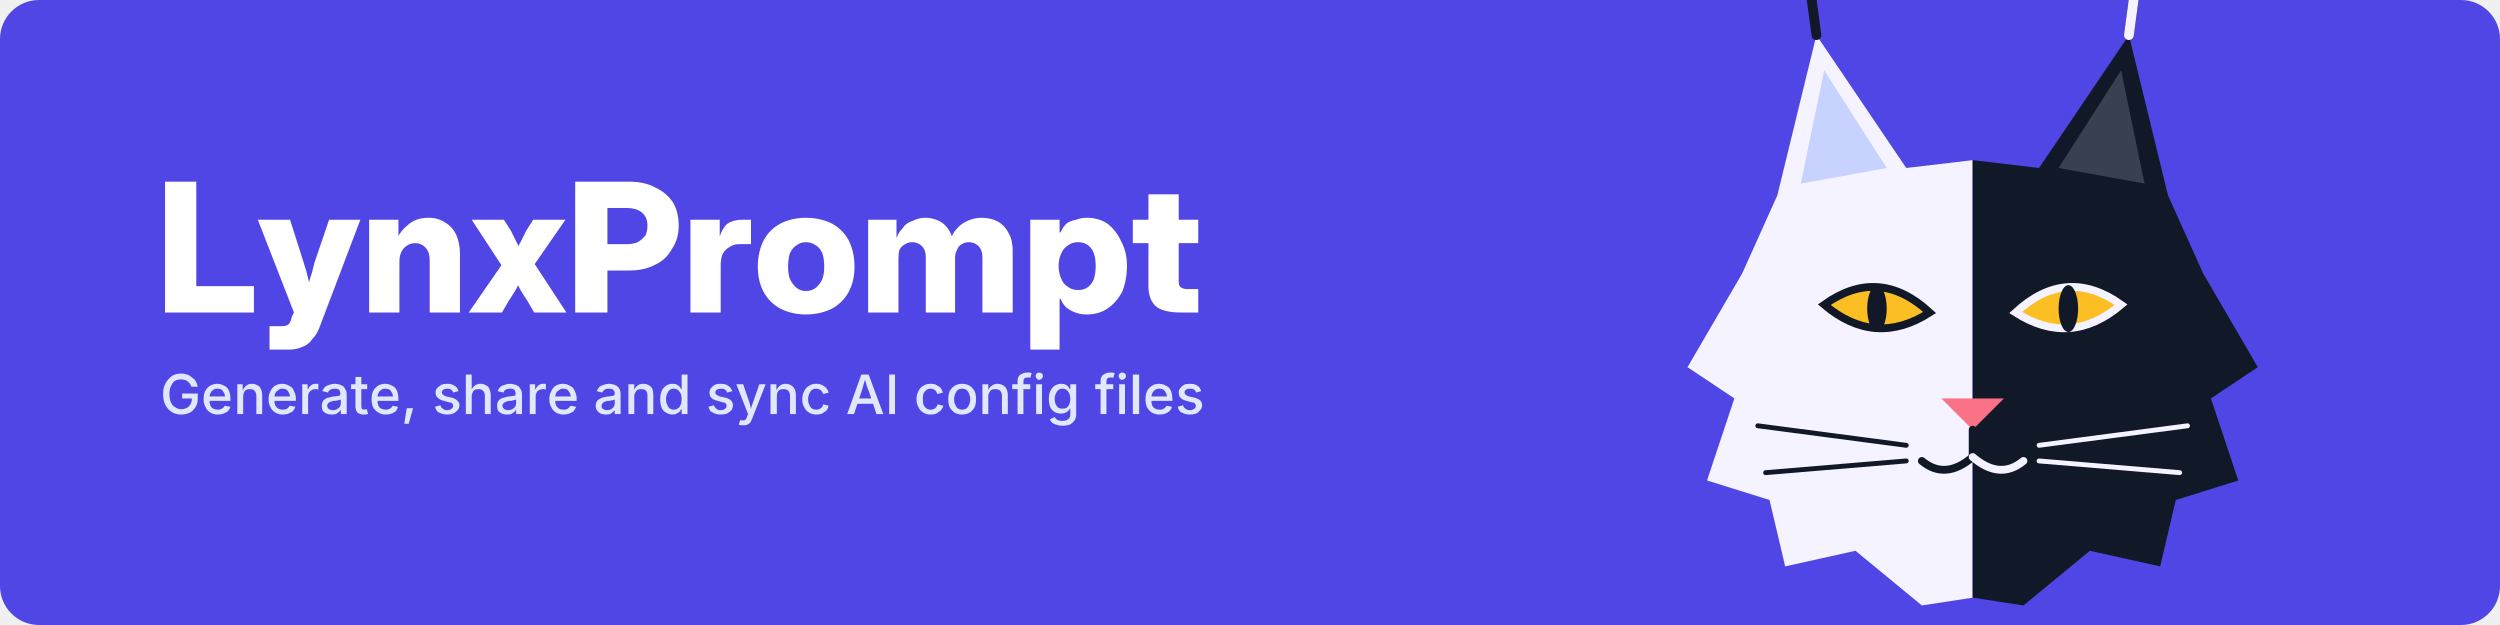
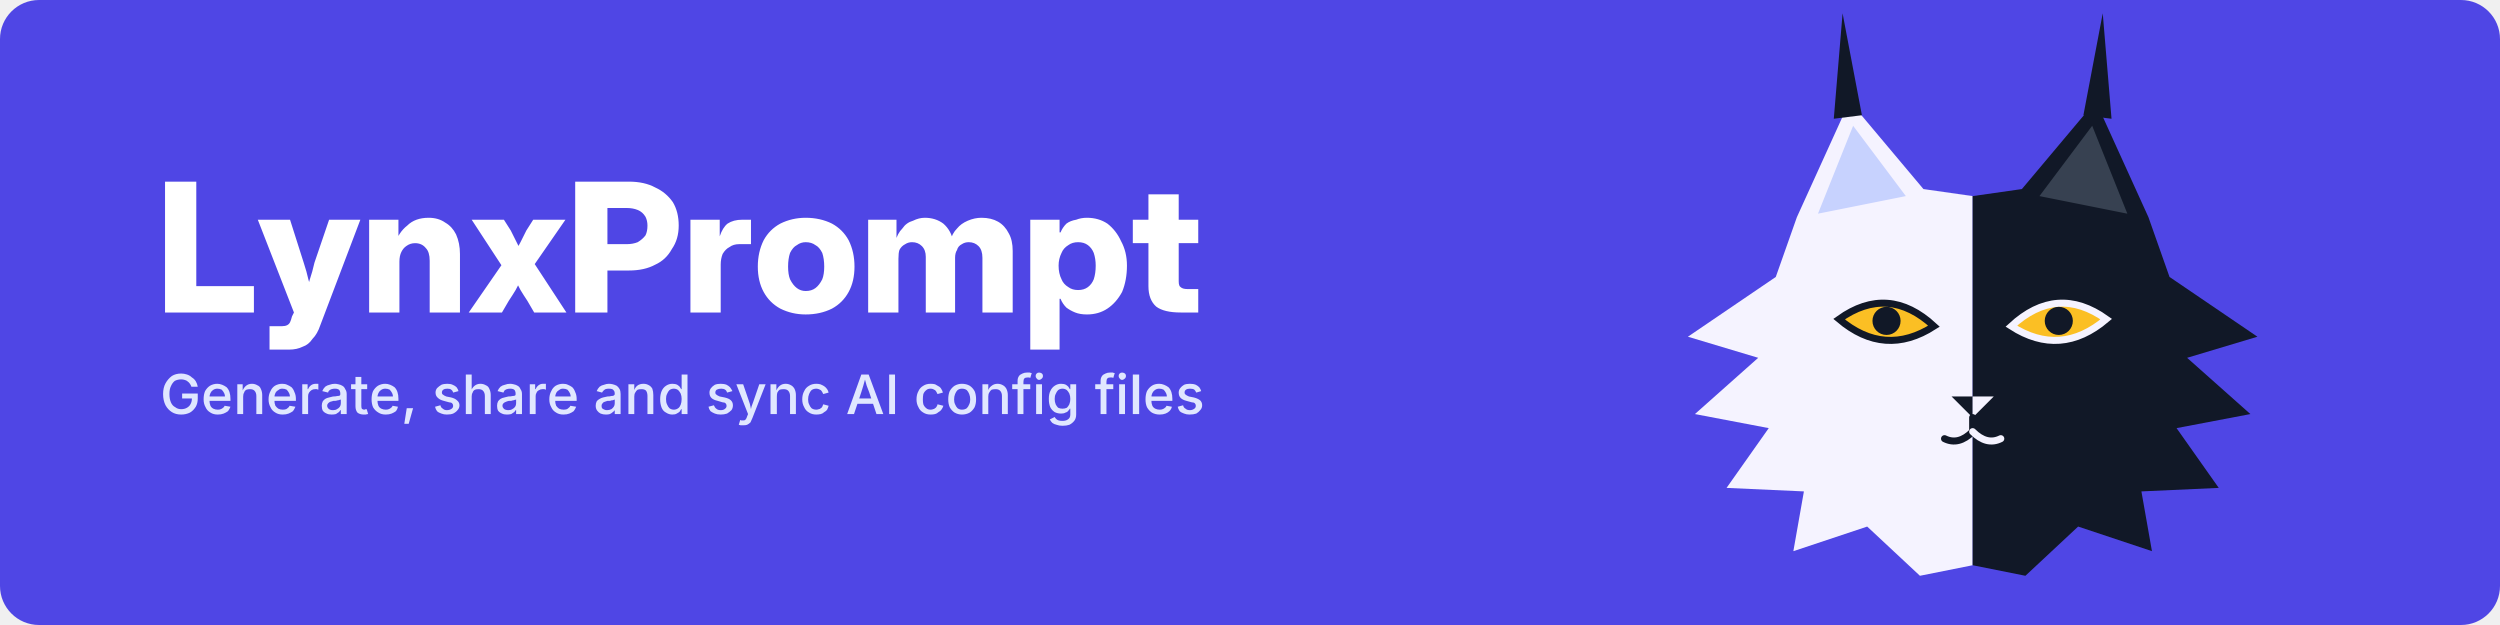
<svg xmlns="http://www.w3.org/2000/svg" viewBox="0 0 1280 320" width="1280" height="320" role="img" aria-label="LynxPrompt: Generate, share and sync AI config files">
  <defs>
    <clipPath id="r">
      <rect width="1280" height="320" rx="20" />
    </clipPath>
  </defs>
  <g clip-path="url(#r)">
    <rect width="1280" height="320" fill="#4f46e5" />
-     <g transform="translate(1010 170)">
-       <path d="M0 -88L-34 -84L-80 -152L-100 -70L-118 -30L-146 18L-122 34L-136 76L-104 86L-96 120L-60 112L-26 140L0 136Z" fill="#f5f3ff" />
-       <path d="M0 -88L34 -84L80 -152L100 -70L118 -30L146 18L122 34L136 76L104 86L96 120L60 112L26 140L0 136Z" fill="#111827" />
-       <path d="M-44 -84L-76 -134L-88 -76Z" fill="#c7d2fe" />
-       <path d="M44 -84L76 -134L88 -76Z" fill="#374151" />
-       <path d="M-80 -152L-84 -182M80 -152L84 -182" stroke-width="5" stroke-linecap="round" stroke="#111827" />
-       <path d="M80 -152L84 -182" stroke-width="5" stroke-linecap="round" stroke="#f5f3ff" />
+     <g transform="translate(1010 176) scale(.9)">
+       <path d="M0 -84 L-28 -88 L-70 -138 L-100 -72 L-112 -38 L-162 -4 L-122 8 L-158 40 L-116 48 L-140 82 L-96 84 L-102 118 L-60 104 L-30 132 L0 126Z" fill="#f5f3ff" />
+       <path d="M0 -84 L28 -88 L70 -138 L100 -72 L112 -38 L162 -4 L122 8 L158 40 L116 48 L140 82 L96 84 L102 118 L60 104 L30 132 L0 126Z" fill="#111827" />
+       <path d="M-38 -84L-68 -124L-88 -74Z" fill="#c7d2fe" />
+       <path d="M38 -84L68 -124L88 -74Z" fill="#374151" />
+       <path d="M-63 -130L-74 -188L-79 -128ZM63 -130L74 -188L79 -128Z" fill="#111827" />
      <path d="M-22 -10Q-48 -34 -76 -14Q-50 8 -22 -10Z" fill="#fbbf24" stroke="#111827" stroke-width="4" />
-       <ellipse cx="-49" cy="-12" rx="5" ry="12" fill="#111827" />
+       <circle cx="-49" cy="-13" r="8" fill="#111827" />
      <path d="M22 -10Q48 -34 76 -14Q50 8 22 -10Z" fill="#fbbf24" stroke="#f5f3ff" stroke-width="4" />
-       <ellipse cx="49" cy="-12" rx="5" ry="12" fill="#111827" />
-       <path d="M-16 34L16 34L0 50Z" fill="#fb7185" />
-       <path d="M0 50V64M0 64Q-14 76 -26 66" stroke="#111827" stroke-width="4" fill="none" stroke-linecap="round" />
-       <path d="M0 64Q14 76 26 66" stroke="#f5f3ff" stroke-width="4" fill="none" stroke-linecap="round" />
-       <path d="M-34 58L-110 48M-34 66L-106 72" stroke="#111827" stroke-width="2.5" stroke-linecap="round" />
-       <path d="M34 58L110 48M34 66L106 72" stroke="#f5f3ff" stroke-width="2.5" stroke-linecap="round" />
+       <circle cx="49" cy="-13" r="8" fill="#111827" />
+       <path d="M-12 30L0 30L0 42Z" fill="#111827" />
+       <path d="M12 30L0 30L0 42Z" fill="#f5f3ff" />
+       <path d="M0 42V50Q-8 58 -16 54" stroke="#111827" stroke-width="4" fill="none" stroke-linecap="round" stroke-linejoin="round" />
+       <path d="M0 50Q8 58 16 54" stroke="#f5f3ff" stroke-width="4" fill="none" stroke-linecap="round" />
    </g>
    <path transform="scale(0.5)" fill="#fff" d="m169 320v-134h32v107h59v27zm107 38v-24h13q3 0 5-1 2-1 3-3 1-2 2-6l2-4-37-95h33l14 44q3 9 5 18 3 9 5 18h-9q3-9 5-18 3-9 5-18l15-44h32l-41 108q-3 9-8 14-4 6-10 8-6 3-14 3-5 0-10 0-5 0-10 0zm133-90v52h-31v-95h30v26h-4q4-13 13-20 8-8 22-8 10 0 17 5 7 4 11 12 4 9 4 20v60h-31v-53q0-9-4-13-4-5-11-5-5 0-9 3-3 2-5 6-2 4-2 10zm71 52l38-55-1 12-34-52h33l7 11q3 6 6 12 3 6 6 12h-9q4-6 7-12 3-6 6-12l7-11h33l-36 52 1-12 36 55h-33l-7-12q-4-6-7-11-3-6-6-11h7q-3 5-6 11-3 5-7 11l-7 12zm109 0v-134h55q16 0 27 6 11 5 18 15 6 10 6 24 0 14-7 24-6 11-17 16-11 6-27 6h-36v-27h34q6 0 11-2 5-3 8-7 2-4 2-10 0-5-2-9-3-5-8-7-5-2-11-2h-20v107zm118 0v-95h30v17q3-9 8-13 6-4 15-4 3 0 5 0 2 0 4 0v25q-2 0-5 0-4 0-7 0-6 0-10 3-4 2-7 7-2 5-2 11v49zm118 2q-14 0-26-6-11-6-17-17-6-11-6-26 0-15 6-27 6-11 17-17 12-6 26-6 15 0 27 6 11 6 17 17 6 12 6 27 0 15-6 26-6 11-17 17-12 6-27 6zm0-24q6 0 10-3 4-3 7-9 2-5 2-13 0-8-2-14-3-6-7-8-4-3-10-3-5 0-9 3-4 2-7 8-2 6-2 14 0 8 2 13 3 6 7 9 4 3 9 3zm64 22v-95h29v22h-1q2-8 7-13 4-6 11-8 6-3 12-3 11 0 19 6 8 7 10 18h-3q2-8 7-13 4-5 11-8 7-3 14-3 10 0 17 4 7 4 11 12 4 7 4 18v63h-31v-56q0-8-4-12-4-4-10-4-4 0-7 2-4 2-5 6-2 3-2 8v56h-30v-57q0-7-4-11-4-4-10-4-4 0-7 2-4 2-6 6-1 3-1 9v55zm166 38v-133h30v13h1q2-5 6-9 4-3 10-4 5-2 11-2 12 0 21 6 9 7 14 18 6 11 6 25 0 15-5 27-6 11-15 17-9 6-21 6-7 0-12-2-5-2-9-5-4-4-6-9h-1v52zm49-61q6 0 10-3 4-3 6-8 2-6 2-14 0-7-2-13-2-5-6-8-4-3-10-3-6 0-10 3-5 3-7 8-3 6-3 13 0 8 3 14 2 5 7 8 4 3 10 3zm123-72v24h-67v-24zm-51-26h31v89q0 5 2 6 2 2 7 2 2 0 6 0 3 0 5 0v24q-3 0-8 0-5 0-10 0-17 0-25-6-8-7-8-21z" />
    <path transform="scale(0.25)" fill="#e0e7ff" d="m371 849q-11 0-19-5-8-5-13-14-5-10-5-23 0-13 5-22 5-9 13-15 8-5 19-5 6 0 12 2 6 2 10 6 5 3 8 8 3 5 4 11h-13q-1-3-3-6-2-3-5-5-2-2-6-3-3-1-7-1-7 0-13 3-5 4-8 11-3 6-3 16 0 10 3 17 3 7 9 10 5 4 12 4 7 0 12-3 5-3 7-7 3-5 3-12h3-23v-10h32v10q0 10-4 17-5 8-12 12-8 4-18 4zm75 0q-9 0-15-4-7-4-10-11-4-7-4-16 0-10 3-17 4-7 10-11 7-4 15-4 5 0 10 2 5 2 9 5 4 4 6 10 2 6 2 14v4h-48v-9h42l-5 3q0-6-2-10-2-4-5-7-4-2-9-2-5 0-9 3-3 2-5 6-2 4-2 9v6q0 6 2 11 2 4 6 6 4 2 9 2 4 0 6-1 3-1 5-3 2-1 3-4l12 2q-2 5-5 9-4 3-9 5-5 2-12 2zm52-37v36h-12v-61h11v15h-1q3-8 8-12 5-4 12-4 6 0 11 3 5 2 7 7 3 6 3 13v39h-12v-37q0-7-4-11-3-3-9-3-4 0-7 1-4 2-5 6-2 3-2 8zm81 37q-9 0-15-4-7-4-10-11-4-7-4-16 0-10 4-17 3-7 9-11 7-4 15-4 6 0 10 2 5 2 9 5 4 4 6 10 3 6 3 14v4h-49v-9h42l-5 3q0-6-2-10-2-4-5-7-4-2-9-2-5 0-8 3-4 2-6 6-2 4-2 9v6q0 6 2 11 3 4 6 6 4 2 9 2 4 0 7-1 2-1 4-3 2-1 3-4l12 2q-2 5-5 9-4 3-9 5-5 2-12 2zm40-1v-61h11v10h1q2-5 6-8 4-3 10-3 1 0 2 0 2 0 3 0v12q-1 0-3-1-2 0-4 0-4 0-7 2-3 2-5 5-2 3-2 7v37zm60 1q-6 0-10-2-5-2-8-6-2-4-2-10 0-5 2-9 2-3 5-5 3-2 8-3 4-1 8-2 5 0 9-1 3 0 5-1 1-1 1-3 0-4-1-6-1-3-4-4-2-1-6-1-4 0-7 1-3 1-5 3-2 2-2 4l-12-3q2-5 6-9 4-3 9-4 5-2 11-2 3 0 7 1 5 1 8 3 4 2 6 7 3 4 3 10v41h-12v-8h-1q-1 2-3 4-3 2-6 4-4 1-9 1zm3-9q5 0 8-2 4-2 6-5 2-3 2-7v-8q-1 1-3 1-2 1-4 1-3 1-5 1-2 0-3 0-4 1-7 2-2 1-4 3-2 2-2 5 0 3 2 5 1 2 4 3 2 1 6 1zm70-53v10h-33v-10zm-24-15h12v59q0 4 1 6 2 2 5 2 1 0 3-1 1 0 2 0l3 10q-2 0-5 1-2 0-4 0-8 0-13-4-4-5-4-13zm62 77q-9 0-15-4-7-4-11-11-3-7-3-16 0-10 3-17 4-7 10-11 7-4 15-4 5 0 10 2 5 2 9 5 4 4 6 10 2 6 2 14v4h-48v-9h42l-5 3q0-6-2-10-2-4-5-7-4-2-9-2-5 0-9 3-3 2-5 6-2 4-2 9v6q0 6 2 11 2 4 6 6 4 2 9 2 4 0 6-1 3-1 5-3 2-1 3-4l11 2q-1 5-4 9-4 3-9 5-5 2-12 2zm38 19l5-32h13l-9 32zm87-19q-6 0-11-2-6-2-9-5-3-4-4-9l11-3q1 5 5 7 3 3 8 3 6 0 10-3 3-2 3-6 0-3-2-5-2-2-6-2l-11-3q-8-2-12-6-5-4-5-11 0-5 3-9 4-4 9-7 5-2 12-2 7 0 11 2 5 2 8 5 3 4 4 8l-11 3q-1-4-4-6-2-2-8-2-5 0-8 2-3 2-3 6 0 3 2 4 2 2 7 4l10 2q8 2 12 6 5 4 5 10 0 6-4 10-3 4-9 7-5 2-13 2zm51-37v36h-12v-81h12v35h-2q3-8 8-12 5-4 12-4 6 0 11 3 5 2 7 7 3 6 3 13v39h-12v-37q0-7-4-11-3-3-9-3-4 0-7 1-4 2-5 6-2 3-2 8zm72 37q-6 0-10-2-5-2-8-6-2-4-2-10 0-5 2-9 2-3 5-5 3-2 8-3 4-1 8-2 5 0 9-1 3 0 5-1 1-1 1-3 0-4-1-6-1-3-4-4-2-1-6-1-4 0-7 1-3 1-5 3-1 2-2 4l-12-3q2-5 6-9 4-3 9-4 5-2 11-2 3 0 7 1 5 1 8 3 4 2 6 7 3 4 3 10v41h-12v-8h-1q-1 2-3 4-3 2-6 4-4 1-9 1zm3-9q5 0 8-2 4-2 6-5 2-3 2-7v-8q-1 1-3 1-2 1-4 1-2 1-5 1-2 0-3 0-4 1-6 2-3 1-5 3-2 2-2 5 0 3 2 5 1 2 4 3 3 1 6 1zm44 8v-61h11v10h1q2-5 6-8 4-3 9-3 2 0 3 0 2 0 3 0v12q-1 0-3-1-2 0-4 0-4 0-7 2-4 2-5 5-2 3-2 7v37zm69 1q-9 0-15-4-7-4-10-11-4-7-4-16 0-10 4-17 3-7 9-11 7-4 15-4 6 0 10 2 5 2 9 5 4 4 6 10 3 6 3 14v4h-49v-9h42l-5 3q0-6-2-10-2-4-5-7-4-2-9-2-5 0-8 3-4 2-6 6-2 4-2 9v6q0 6 2 11 3 4 6 6 4 2 9 2 4 0 7-1 2-1 4-3 2-1 3-4l12 2q-2 5-5 9-4 3-9 5-5 2-12 2zm87 0q-6 0-11-2-4-2-7-6-3-4-3-10 0-5 2-9 2-3 6-5 3-2 7-3 4-1 9-2 5 0 8-1 4 0 5-1 2-1 2-3 0-4-1-6-2-3-4-4-3-1-7-1-4 0-7 1-2 1-4 3-2 2-3 4l-11-3q2-5 6-9 4-3 9-4 5-2 10-2 4 0 8 1 4 1 8 3 3 2 6 7 2 4 2 10v41h-12v-8q-1 2-4 4-2 2-6 4-3 1-8 1zm2-9q5 0 9-2 3-2 5-5 2-3 2-7v-8q-1 1-2 1-2 1-5 1-2 1-4 1-2 0-4 0-3 1-6 2-3 1-4 3-2 2-2 5 0 3 1 5 2 2 5 3 2 1 5 1zm56-28v36h-12v-61h12v15h-1q2-8 7-12 5-4 13-4 6 0 11 3 4 2 7 7 2 6 2 13v39h-12v-37q0-7-3-11-3-3-9-3-5 0-8 1-3 2-5 6-2 3-2 8zm78 37q-7 0-13-4-6-3-9-10-3-8-3-17 0-10 3-17 3-7 9-11 6-4 13-4 6 0 10 2 3 2 5 4 2 3 3 5h1v-30h12v81h-12v-10h-1q-1 2-3 5-2 2-6 4-3 2-9 2zm3-10q5 0 9-3 3-2 5-7 2-5 2-12 0-6-2-11-2-4-5-7-4-3-9-3-5 0-9 3-3 3-5 8-2 4-2 10 0 7 2 11 2 5 5 8 4 3 9 3zm96 10q-7 0-12-2-5-2-9-5-3-4-4-9l11-3q2 5 5 7 3 3 9 3 6 0 9-3 3-2 3-6 0-3-2-5-2-2-6-2l-10-3q-9-2-13-6-4-4-4-11 0-5 3-9 3-4 8-7 5-2 12-2 7 0 12 2 4 2 7 5 3 4 5 8l-11 3q-1-4-4-6-3-2-8-2-5 0-9 2-3 2-3 6 0 3 2 4 2 2 7 4l10 2q9 2 13 6 4 4 4 10 0 6-3 10-4 4-9 7-6 2-13 2zm37 21l3-10 2 1q3 0 5 0 3 0 4-2 2-2 3-6l2-5-24-61h14l12 35q2 5 3 11 1 6 3 12h-4q2-6 3-12 2-6 4-11l12-35h13l-27 69q-2 5-4 9-3 3-7 5-3 1-8 1-3 0-5 0-3-1-4-1zm78-58v36h-13v-61h12v15h-1q3-8 8-12 5-4 12-4 6 0 11 3 4 2 7 7 3 6 3 13v39h-12v-37q0-7-4-11-3-3-9-3-4 0-8 1-3 2-5 6-1 3-1 8zm81 37q-9 0-15-4-7-4-10-11-4-7-4-16 0-10 4-17 3-7 10-11 6-4 15-4 4 0 8 1 5 2 8 4 3 2 6 6 2 3 3 7l-11 3q-1-2-2-4-1-2-3-4-2-1-4-2-3-1-5-1-6 0-10 3-3 3-5 8-2 5-2 11 0 6 2 10 2 5 5 8 4 3 10 3 2 0 5-1 2 0 4-2 2-1 3-3 1-3 2-5l11 3q-1 4-3 8-2 3-6 5-3 3-7 4-5 1-9 1zm63-1l29-81h15l30 81h-14l-15-45q-2-6-5-13-2-8-5-18h3q-3 10-5 18-2 7-4 13l-15 45zm16-21v-11h42v11zm82-60v81h-12v-81zm73 82q-9 0-15-4-7-4-10-11-4-7-4-16 0-10 4-17 3-7 10-11 6-4 15-4 5 0 9 1 4 2 7 4 4 2 6 6 2 3 3 7l-11 3q-1-2-2-4-1-2-3-4-2-1-4-2-2-1-5-1-6 0-9 3-4 3-6 8-1 5-1 11 0 6 1 10 2 5 6 8 3 3 9 3 3 0 5-1 2 0 4-2 2-1 3-3 2-3 2-5l12 3q-1 4-4 8-2 3-6 5-3 3-7 4-4 1-9 1zm64 0q-8 0-15-4-6-4-10-11-3-7-3-16 0-10 3-17 4-7 10-11 7-4 15-4 9 0 16 4 6 4 10 11 3 7 3 17 0 9-3 16-4 7-10 11-7 4-16 4zm0-10q6 0 10-3 3-3 5-8 2-4 2-10 0-6-2-11-2-5-5-8-4-3-10-3-5 0-9 3-3 3-5 8-2 5-2 11 0 6 2 10 2 5 5 8 4 3 9 3zm54-27v36h-12v-61h12v15h-1q2-8 8-12 5-4 12-4 6 0 11 3 4 2 7 7 3 6 3 13v39h-12v-37q0-7-4-11-3-3-9-3-4 0-8 1-3 2-5 6-2 3-2 8zm86-25v10h-37v-10zm-26 61v-68q0-6 3-10 2-3 7-5 4-2 9-2 3 0 6 0 2 1 4 1l-3 10q-1 0-2-1-2 0-3 0-5 0-7 2-2 2-2 7v66zm38 0v-61h12v61zm6-70q-3 0-5-3-2-2-2-5 0-3 2-5 2-2 5-2 3 0 6 2 2 2 2 5 0 3-2 5-3 3-6 3zm48 94q-7 0-12-2-5-1-9-4-3-3-5-7l10-5q1 2 3 4 2 2 5 3 3 1 8 1 7 0 11-3 5-3 5-10v-12h-1q-1 2-3 4-2 3-6 4-3 2-9 2-7 0-13-3-6-4-9-10-3-7-3-17 0-10 3-16 3-7 9-11 6-4 13-4 6 0 10 2 3 2 5 4 2 3 3 5h1v-10h12v62q0 8-4 13-4 5-10 8-6 2-14 2zm0-35q5 0 9-2 3-3 5-7 2-5 2-11 0-6-2-11-2-4-5-7-4-3-9-3-5 0-9 3-3 3-5 8-2 4-2 10 0 6 2 11 2 4 5 7 4 2 9 2zm104-50v10h-37v-10zm-26 61v-68q0-6 3-10 2-3 7-5 4-2 9-2 3 0 6 0 2 1 4 1l-3 10q-1 0-2-1-2 0-4 0-4 0-6 2-2 2-2 7v66zm38 0v-61h12v61zm6-70q-3 0-5-3-2-2-2-5 0-3 2-5 2-2 5-2 3 0 6 2 2 2 2 5 0 3-2 5-3 3-6 3zm35-11v81h-13v-81zm42 82q-9 0-16-4-6-4-10-11-3-7-3-16 0-10 3-17 4-7 10-11 6-4 15-4 5 0 10 2 5 2 9 5 4 4 6 10 2 6 2 14v4h-48v-9h42l-5 3q0-6-2-10-2-4-5-7-4-2-9-2-5 0-9 3-3 2-5 6-2 4-2 9v6q0 6 2 11 2 4 6 6 4 2 9 2 4 0 6-1 3-1 5-3 2-1 3-4l11 2q-1 5-5 9-3 3-8 5-5 2-12 2zm61 0q-6 0-11-2-6-2-9-5-3-4-4-9l11-3q1 5 5 7 3 3 9 3 5 0 9-3 3-2 3-6 0-3-2-5-2-2-6-2l-11-3q-8-2-12-6-4-4-4-11 0-5 3-9 3-4 8-7 5-2 12-2 7 0 12 2 4 2 7 5 3 4 4 8l-10 3q-2-4-4-6-3-2-9-2-5 0-8 2-3 2-3 6 0 3 2 4 2 2 7 4l10 2q8 2 13 6 4 4 4 10 0 6-4 10-3 4-8 7-6 2-14 2z" />
  </g>
</svg>
